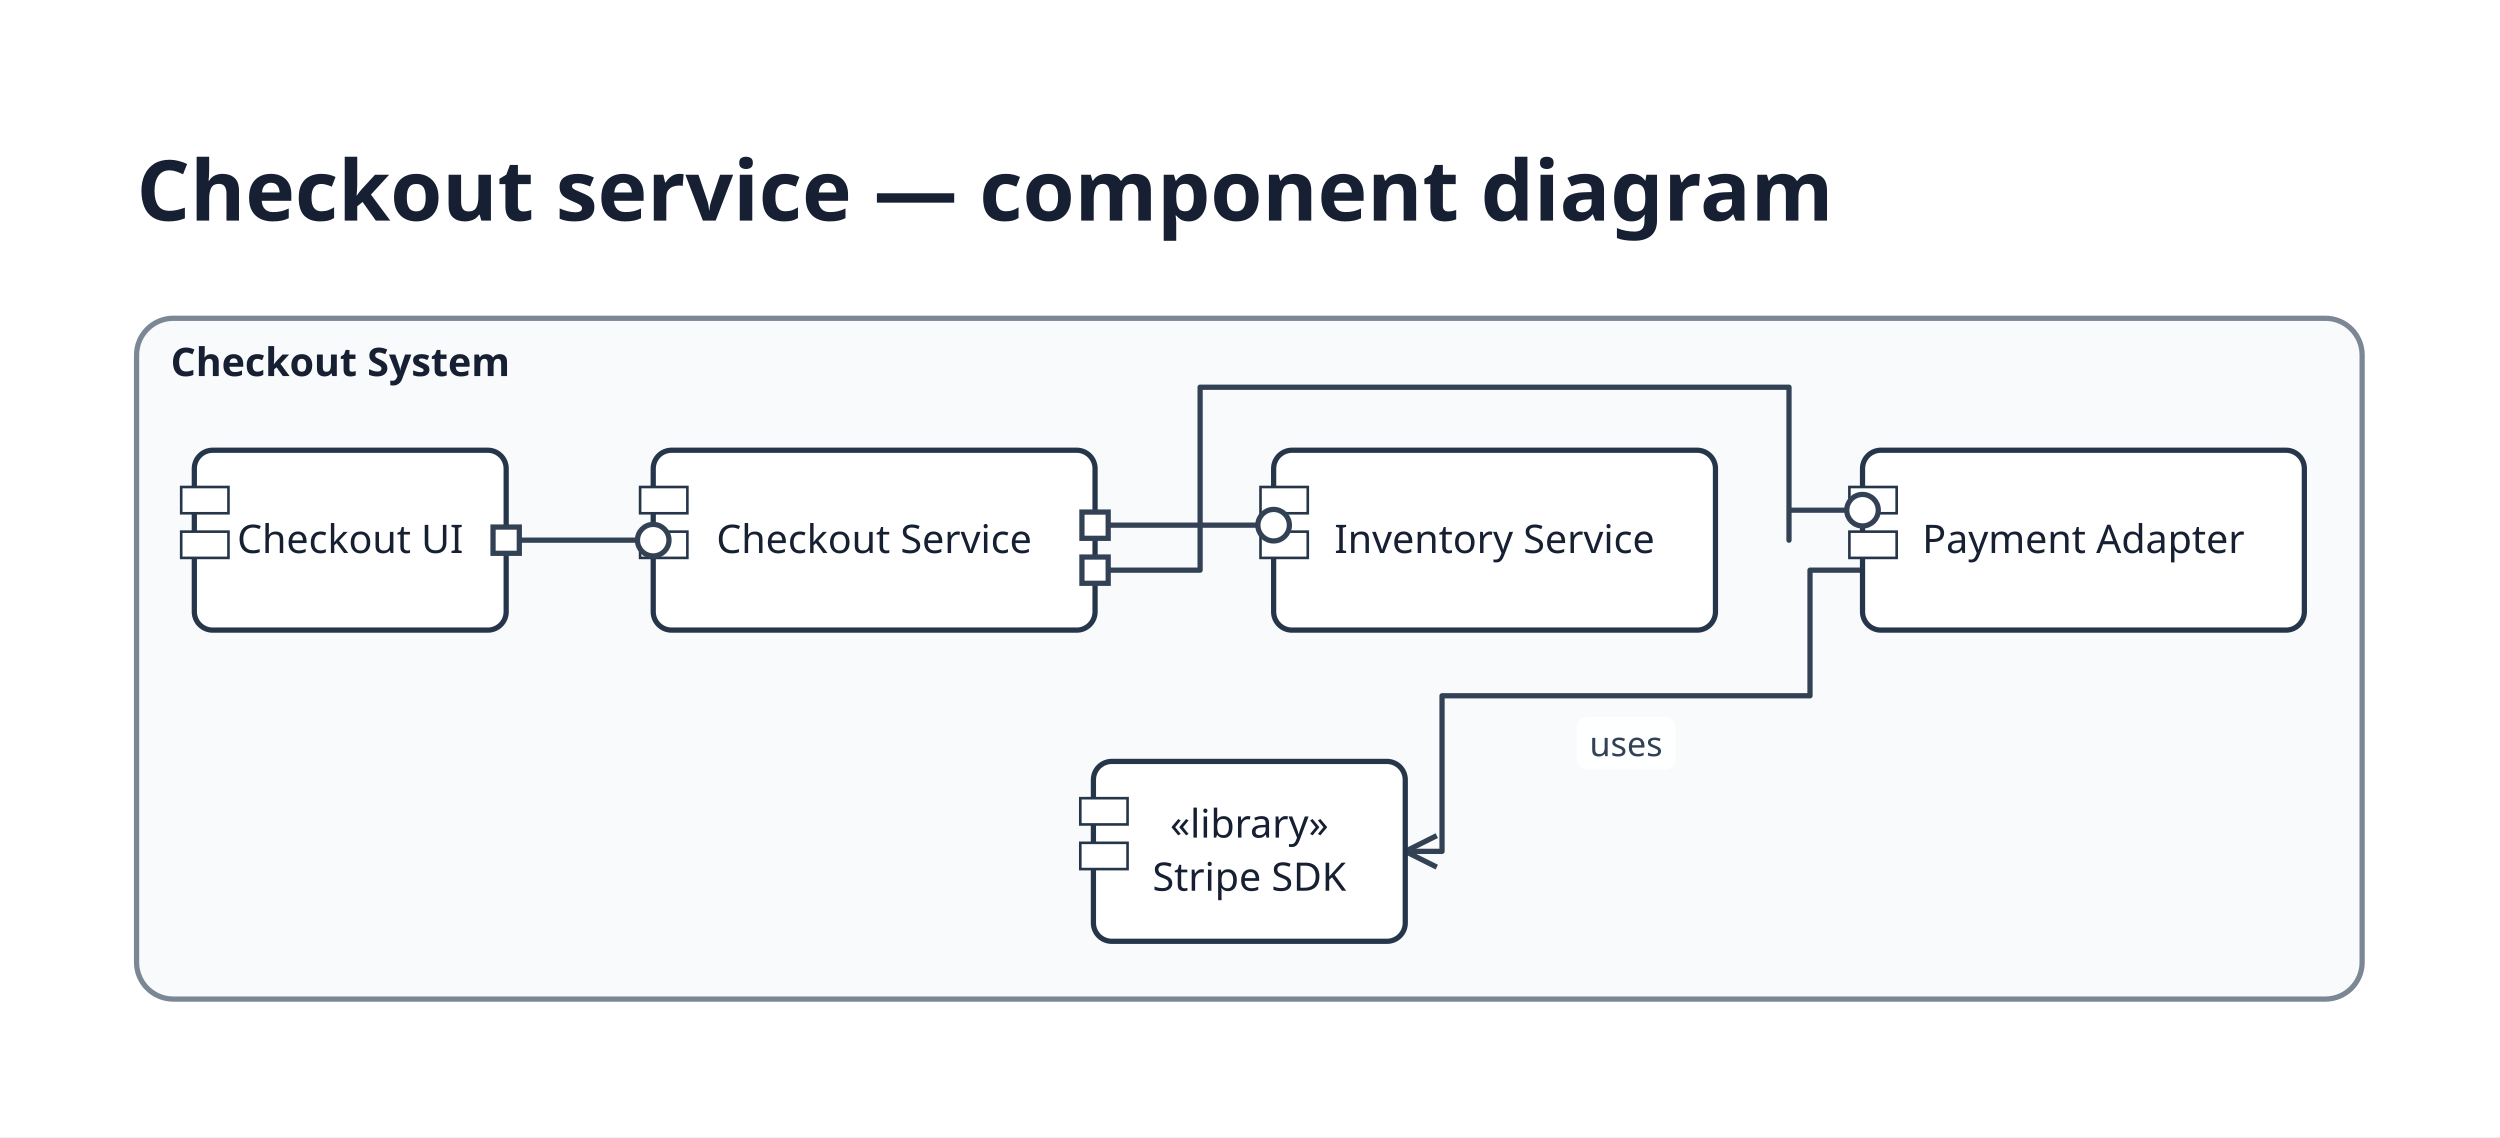
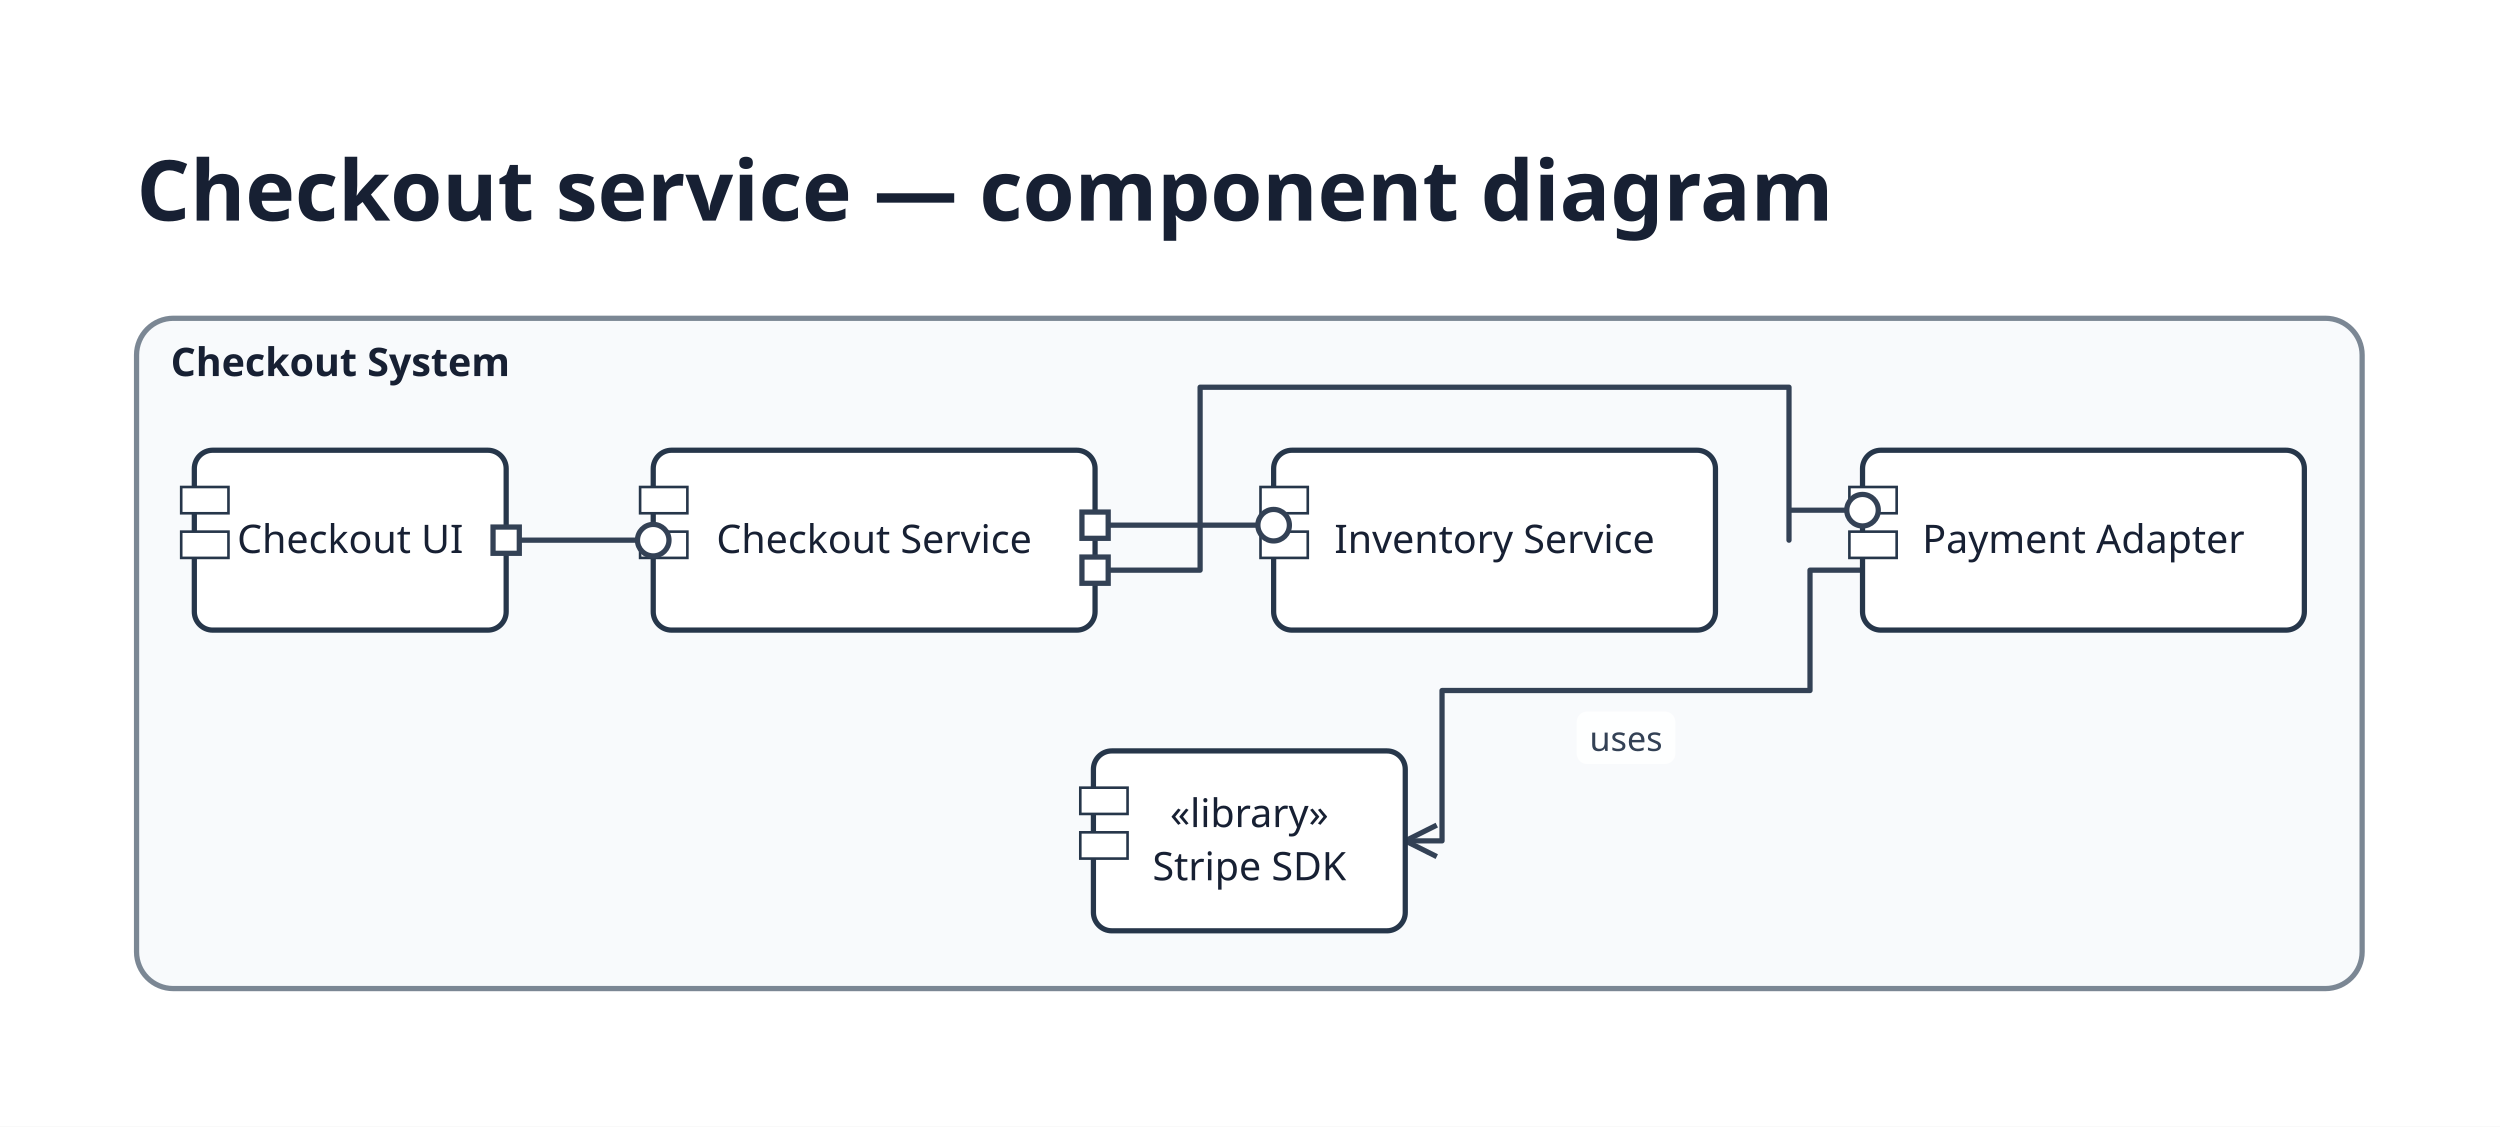
- <svg xmlns="http://www.w3.org/2000/svg" width="952" height="433" viewBox="0 0 952 433" role="img" aria-label="uml-component-example">
+ <svg xmlns="http://www.w3.org/2000/svg" width="952" height="429" viewBox="0 0 952 429" role="img" aria-label="uml-component-example">
  <rect width="100%" height="100%" fill="#ffffff" />
  <g id="boundaries">
-     <rect x="52" y="121.2" width="847.5" height="259.25" rx="14" fill="#f8fafc" stroke="#7b8794" stroke-width="2" />
+     <rect x="52" y="121.2" width="847.5" height="255.25" rx="14" fill="#f8fafc" stroke="#7b8794" stroke-width="2" />
  </g>
  <g id="corridor-dividers" />
  <g id="lines">
    <g data-line="web-checkout">
      <polyline points="192.75,205.7 248.75,205.7" fill="none" stroke="#334155" stroke-width="2" stroke-linejoin="round" stroke-linecap="round" />
    </g>
    <g data-line="checkout-inventory">
      <polyline points="417,199.992 485,199.992" fill="none" stroke="#334155" stroke-width="2" stroke-linejoin="round" stroke-linecap="round" />
    </g>
    <g data-line="checkout-payment">
      <polyline points="417,217.117 457,217.117 457,147.45 681.25,147.45 681.25,205.7 681.25,194.283 709.25,194.283" fill="none" stroke="#334155" stroke-width="2" stroke-linejoin="round" stroke-linecap="round" />
    </g>
    <g data-line="payment-sdk">
-       <polyline points="709.25,217.117 689.25,217.117 689.25,264.95 549.125,264.95 549.125,324.2 535.125,324.2" fill="none" stroke="#334155" stroke-width="2" stroke-linejoin="round" stroke-linecap="round" />
-       <path d="M 547.125 318.2 L 535.125 324.2 L 547.125 330.2" fill="none" stroke="#334155" stroke-width="2" stroke-linejoin="round" />
+       <polyline points="709.25,217.117 689.25,217.117 689.25,262.95 549.125,262.95 549.125,320.2 535.125,320.2" fill="none" stroke="#334155" stroke-width="2" stroke-linejoin="round" stroke-linecap="round" />
+       <path d="M 547.125 314.2 L 535.125 320.2 L 547.125 326.2" fill="none" stroke="#334155" stroke-width="2" stroke-linejoin="round" />
    </g>
  </g>
  <g id="objects">
    <g>
      <rect x="74" y="171.45" width="118.75" height="68.5" rx="7" fill="#ffffff" stroke="#26364a" stroke-width="2" />
      <rect x="69" y="185.45" width="18" height="10" fill="white" stroke="#26364a" />
      <rect x="69" y="202.45" width="18" height="10" fill="white" stroke="#26364a" />
    </g>
    <g>
      <rect x="248.75" y="171.45" width="168.25" height="68.5" rx="7" fill="#ffffff" stroke="#26364a" stroke-width="2" />
      <rect x="243.75" y="185.45" width="18" height="10" fill="white" stroke="#26364a" />
      <rect x="243.75" y="202.45" width="18" height="10" fill="white" stroke="#26364a" />
    </g>
    <g>
      <rect x="485" y="171.45" width="168.25" height="68.5" rx="7" fill="#ffffff" stroke="#26364a" stroke-width="2" />
      <rect x="480" y="185.45" width="18" height="10" fill="white" stroke="#26364a" />
      <rect x="480" y="202.45" width="18" height="10" fill="white" stroke="#26364a" />
    </g>
    <g>
      <rect x="709.25" y="171.45" width="168.25" height="68.5" rx="7" fill="#ffffff" stroke="#26364a" stroke-width="2" />
      <rect x="704.25" y="185.45" width="18" height="10" fill="white" stroke="#26364a" />
      <rect x="704.25" y="202.45" width="18" height="10" fill="white" stroke="#26364a" />
    </g>
    <g>
-       <rect x="416.375" y="289.95" width="118.75" height="68.5" rx="7" fill="#ffffff" stroke="#26364a" stroke-width="2" />
-       <rect x="411.375" y="303.95" width="18" height="10" fill="white" stroke="#26364a" />
-       <rect x="411.375" y="320.95" width="18" height="10" fill="white" stroke="#26364a" />
+       <rect x="416.375" y="285.95" width="118.75" height="68.5" rx="7" fill="#ffffff" stroke="#26364a" stroke-width="2" />
+       <rect x="411.375" y="299.95" width="18" height="10" fill="white" stroke="#26364a" />
+       <rect x="411.375" y="316.95" width="18" height="10" fill="white" stroke="#26364a" />
    </g>
  </g>
  <g id="ports">
    <rect x="187.75" y="200.7" width="10" height="10" fill="white" stroke="#334155" stroke-width="2" />
    <circle cx="248.75" cy="205.7" r="6" fill="white" stroke="#334155" stroke-width="2" />
    <rect x="412" y="194.992" width="10" height="10" fill="white" stroke="#334155" stroke-width="2" />
    <rect x="412" y="212.117" width="10" height="10" fill="white" stroke="#334155" stroke-width="2" />
    <circle cx="485" cy="199.992" r="6" fill="white" stroke="#334155" stroke-width="2" />
    <circle cx="709.25" cy="194.283" r="6" fill="white" stroke="#334155" stroke-width="2" />
  </g>
  <g id="text">
    <text x="52" y="84" text-anchor="start" fill="#172033" font-family="ui-rounded, 'Comic Sans MS', sans-serif" font-size="32" font-weight="700">Checkout service — component diagram</text>
    <text x="65" y="143.2" text-anchor="start" fill="#172033" font-family="ui-rounded, 'Comic Sans MS', sans-serif" font-size="15" font-weight="700">Checkout System</text>
    <text x="133.375" y="210.575" text-anchor="middle" fill="#172033" font-family="ui-rounded, 'Comic Sans MS', sans-serif" font-size="15" font-weight="450">Checkout UI</text>
    <text x="332.875" y="210.575" text-anchor="middle" fill="#172033" font-family="ui-rounded, 'Comic Sans MS', sans-serif" font-size="15" font-weight="450">Checkout Service</text>
    <text x="569.125" y="210.575" text-anchor="middle" fill="#172033" font-family="ui-rounded, 'Comic Sans MS', sans-serif" font-size="15" font-weight="450">Inventory Service</text>
    <text x="793.375" y="210.575" text-anchor="middle" fill="#172033" font-family="ui-rounded, 'Comic Sans MS', sans-serif" font-size="15" font-weight="450">Payment Adapter</text>
-     <text x="475.75" y="318.95" text-anchor="middle" fill="#172033" font-family="ui-rounded, 'Comic Sans MS', sans-serif" font-size="15" font-weight="450">«library»</text>
-     <text x="475.75" y="339.2" text-anchor="middle" fill="#172033" font-family="ui-rounded, 'Comic Sans MS', sans-serif" font-size="15" font-weight="450">Stripe SDK</text>
+     <text x="475.75" y="314.95" text-anchor="middle" fill="#172033" font-family="ui-rounded, 'Comic Sans MS', sans-serif" font-size="15" font-weight="450">«library»</text>
+     <text x="475.75" y="335.2" text-anchor="middle" fill="#172033" font-family="ui-rounded, 'Comic Sans MS', sans-serif" font-size="15" font-weight="450">Stripe SDK</text>
    <g>
-       <rect x="600.388" y="272.95" width="37.6" height="20" rx="4" fill="#ffffff" fill-opacity=".9" />
-       <text x="619.188" y="287.95" text-anchor="middle" font-family="ui-rounded, sans-serif" font-size="13" fill="#334155">uses</text>
+       <rect x="600.388" y="270.95" width="37.6" height="20" rx="4" fill="#ffffff" fill-opacity=".9" />
+       <text x="619.188" y="285.95" text-anchor="middle" font-family="ui-rounded, sans-serif" font-size="13" fill="#334155">uses</text>
    </g>
  </g>
</svg>
